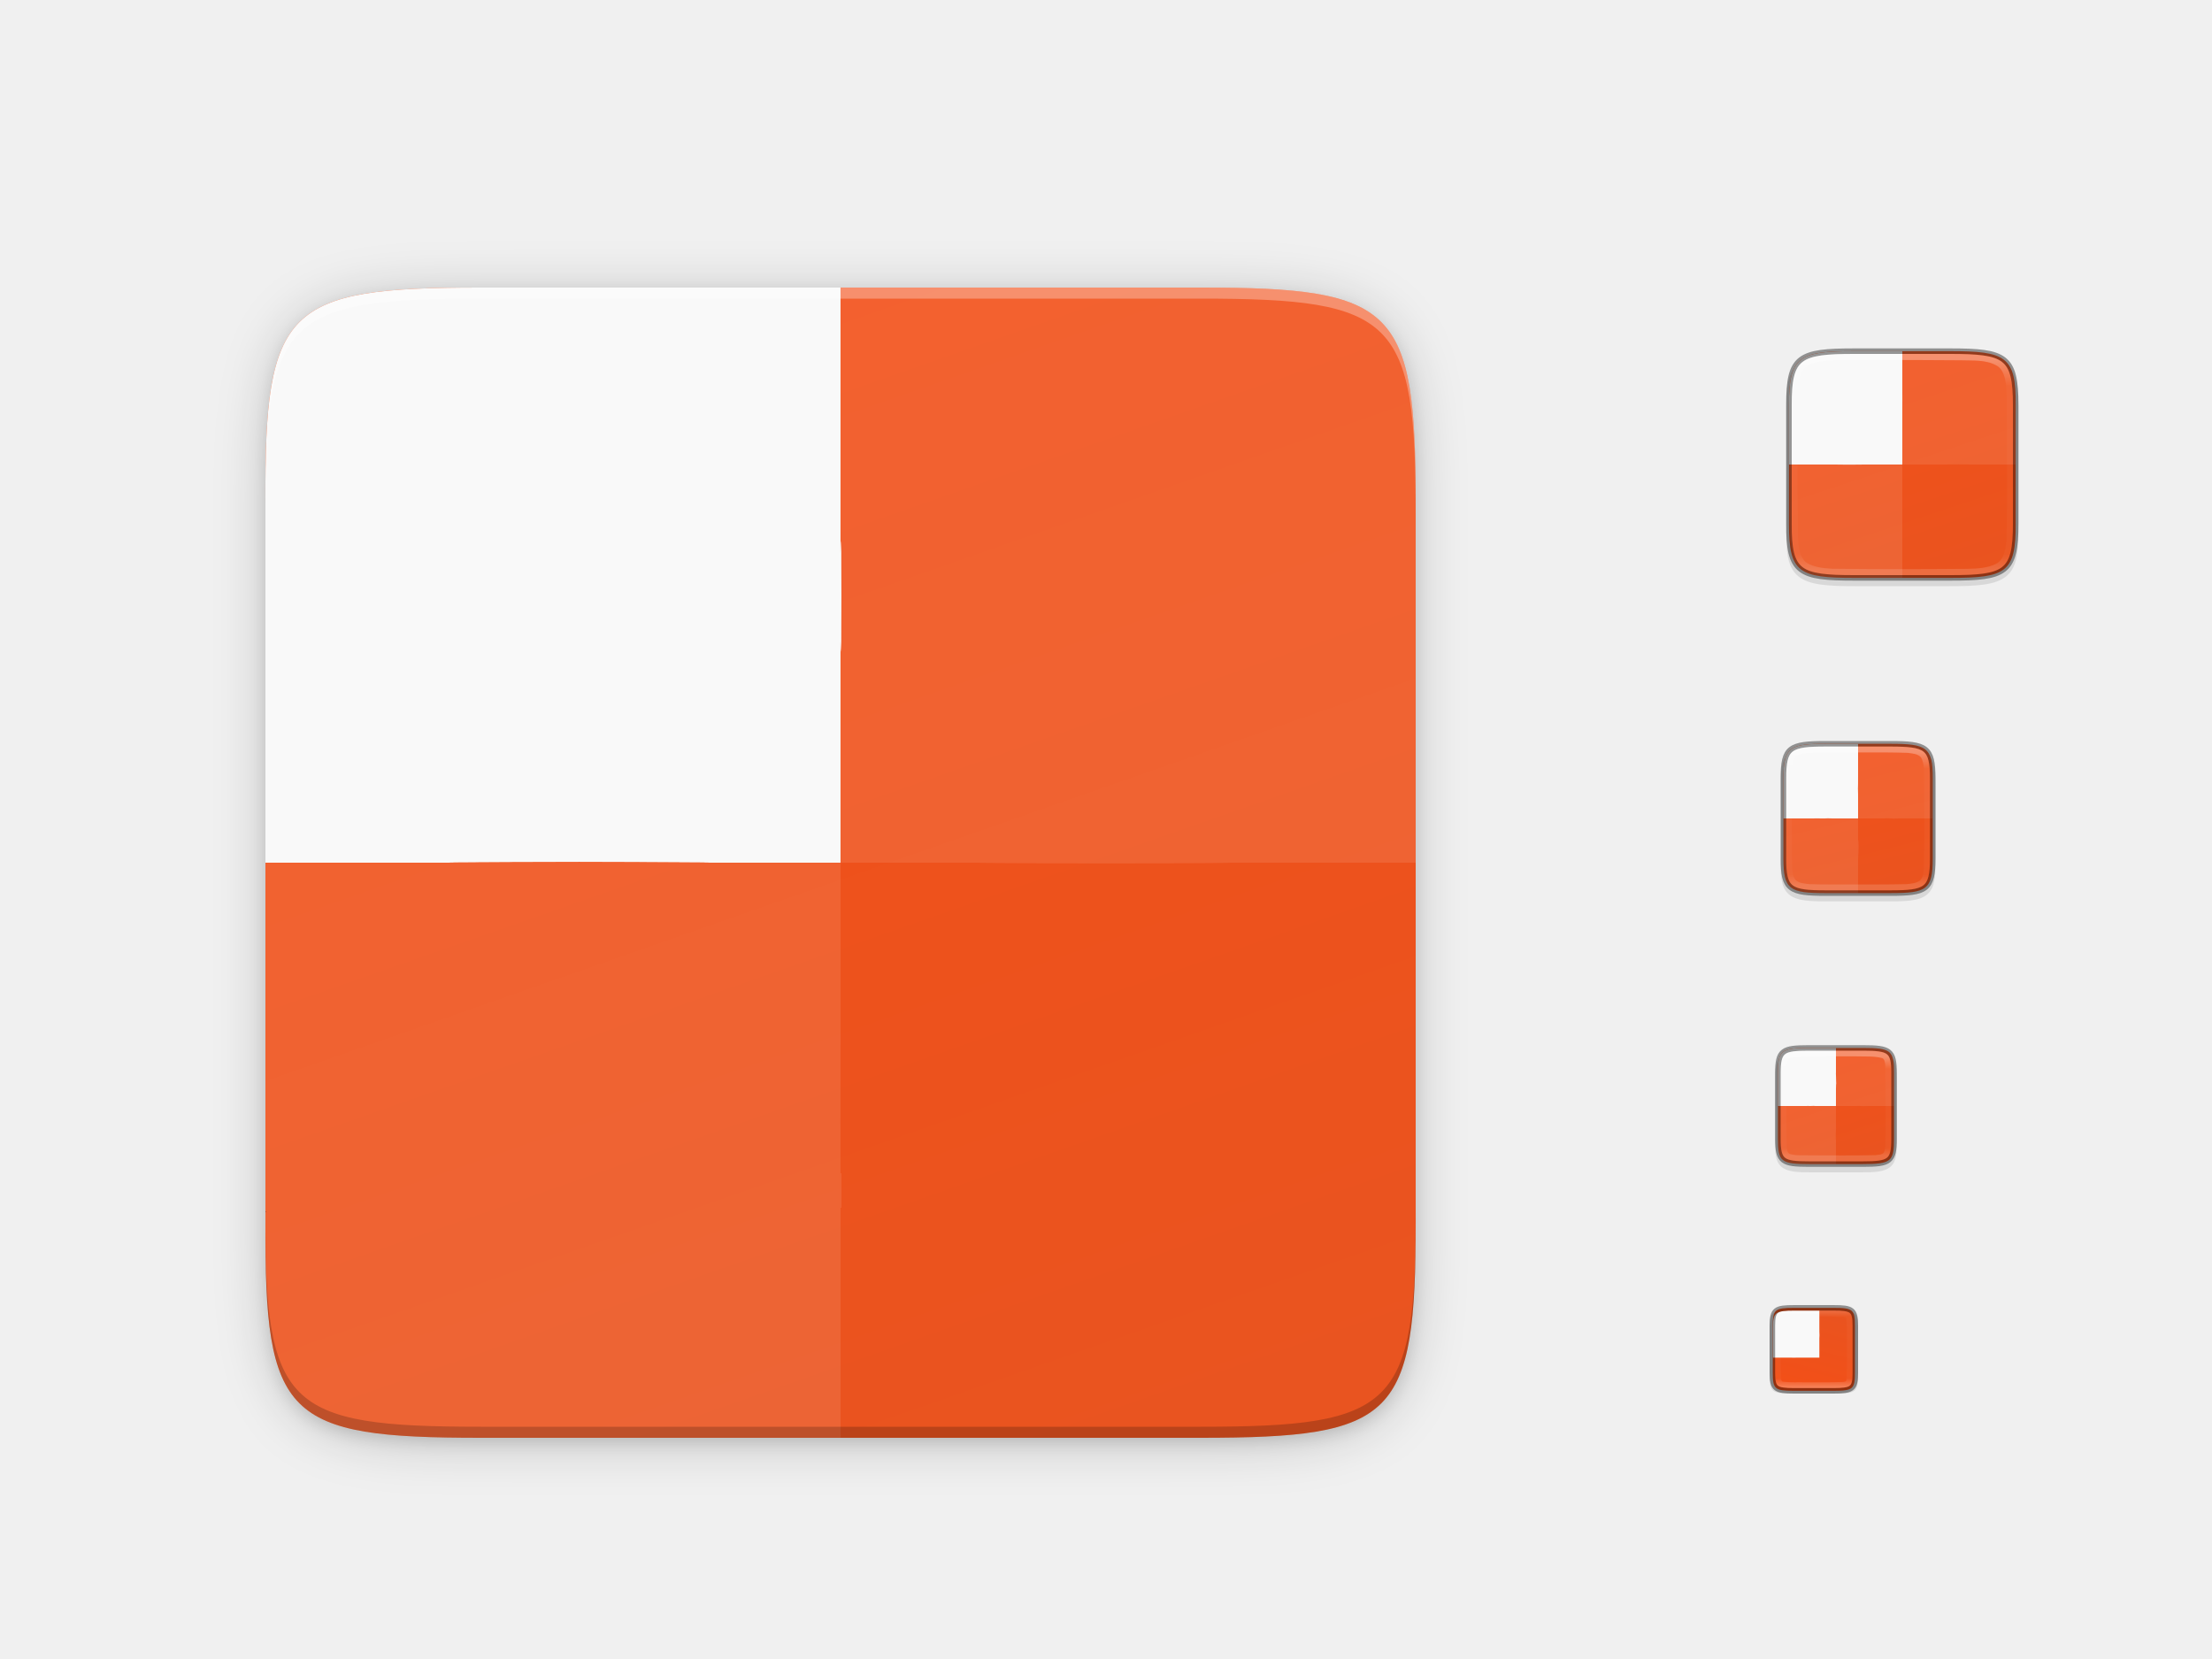
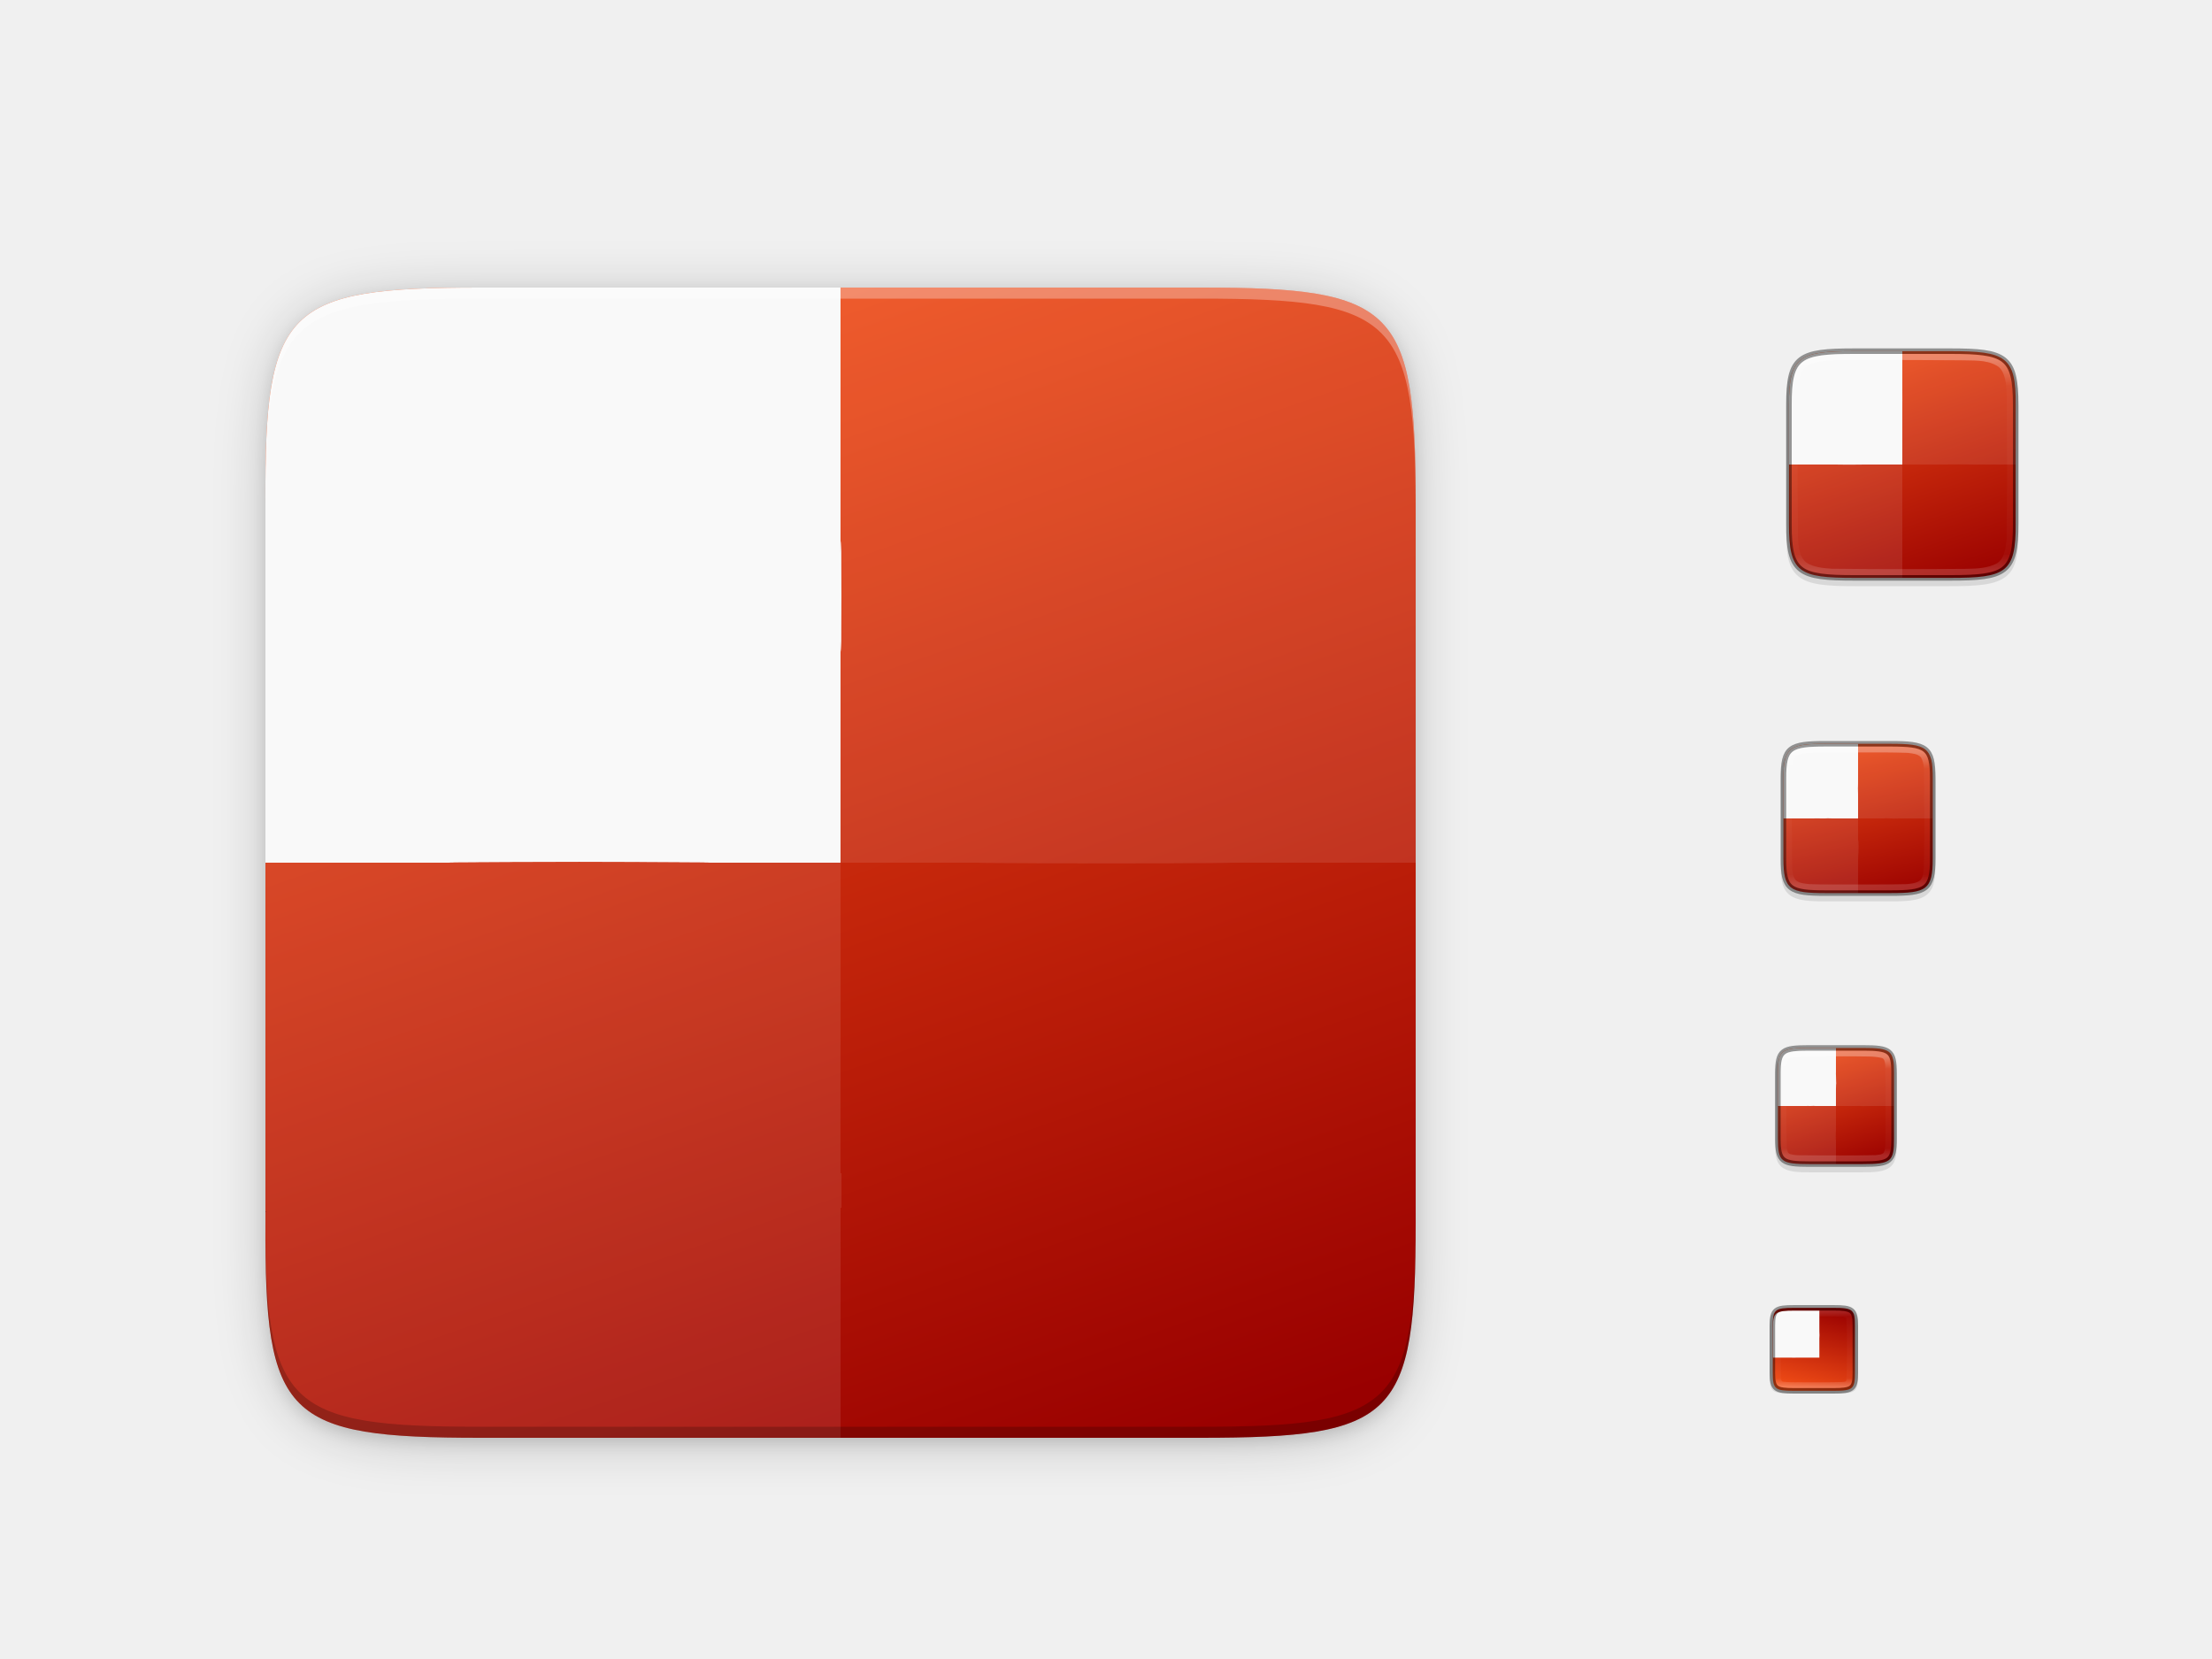
<svg xmlns="http://www.w3.org/2000/svg" xmlns:xlink="http://www.w3.org/1999/xlink" width="400" height="300" id="svg11300" version="1.0" style="display:inline;enable-background:new">
  <defs id="defs3">
    <linearGradient id="linearGradient906">
-       <stop style="stop-color:#e95420;stop-opacity:1" offset="0" id="stop902" />
+       <stop style="stop-color:#990000;stop-opacity:1" offset="0" id="stop902" />
      <stop style="stop-color:#f34f17;stop-opacity:1" offset="1" id="stop904" />
    </linearGradient>
    <linearGradient id="linearGradient927">
      <stop style="stop-color:#ffffff;stop-opacity:1;" offset="0" id="stop923" />
      <stop id="stop933" offset="0.125" style="stop-color:#ffffff;stop-opacity:0.098" />
      <stop id="stop931" offset="0.925" style="stop-color:#ffffff;stop-opacity:0.098" />
      <stop style="stop-color:#ffffff;stop-opacity:0.498" offset="1" id="stop925" />
    </linearGradient>
    <linearGradient xlink:href="#linearGradient906" id="linearGradient1686" x1="320" y1="92" x2="368" y2="76" gradientUnits="userSpaceOnUse" gradientTransform="rotate(-90,344.0001,84)" />
    <linearGradient xlink:href="#linearGradient906" id="linearGradient1688" x1="320" y1="152" x2="352" y2="144" gradientUnits="userSpaceOnUse" gradientTransform="rotate(-90,335.9998,148.0002)" />
    <linearGradient xlink:href="#linearGradient906" id="linearGradient1690" x1="319.999" y1="203.999" x2="343.999" y2="195.999" gradientUnits="userSpaceOnUse" gradientTransform="rotate(-90,332.0001,200.0006)" />
    <linearGradient xlink:href="#linearGradient906" id="linearGradient1692" x1="320" y1="246" x2="336" y2="242" gradientUnits="userSpaceOnUse" gradientTransform="matrix(0,1,1,0,84.00031,-84.00031)" />
    <linearGradient xlink:href="#linearGradient927" id="linearGradient1692-6" x1="321" y1="244" x2="335" y2="244" gradientUnits="userSpaceOnUse" gradientTransform="matrix(0,-1,-1,0,572.0003,572.0003)" />
    <linearGradient xlink:href="#linearGradient927" id="linearGradient1690-9" x1="322.999" y1="199.999" x2="340.999" y2="199.999" gradientUnits="userSpaceOnUse" gradientTransform="rotate(90,331.9993,200)" />
    <linearGradient xlink:href="#linearGradient927" id="linearGradient1688-4" x1="324" y1="148" x2="348" y2="148" gradientUnits="userSpaceOnUse" gradientTransform="rotate(90,336,148)" />
    <linearGradient xlink:href="#linearGradient927" id="linearGradient1686-0" x1="325" y1="84" x2="363" y2="84" gradientUnits="userSpaceOnUse" gradientTransform="rotate(90,344,84.00013)" />
    <filter style="color-interpolation-filters:sRGB" id="filter58449" x="-0.052" width="1.103" y="-0.052" height="1.103">
      <feGaussianBlur stdDeviation="4.48" id="feGaussianBlur58451" />
    </filter>
    <filter style="color-interpolation-filters:sRGB" id="filter58492" x="-0.013" width="1.026" y="-0.013" height="1.026">
      <feGaussianBlur stdDeviation="1.12" id="feGaussianBlur58494" />
    </filter>
    <linearGradient xlink:href="#linearGradient906" id="linearGradient3155" x1="109.291" y1="42.312" x2="187.632" y2="266" gradientUnits="userSpaceOnUse" gradientTransform="rotate(180,151.9973,155.9999)" />
  </defs>
  <g style="display:inline" id="layer1">
    <g style="display:none" id="layer7">
      <text y="-8.255" xml:space="preserve" x="19.007" style="font-style:normal;font-variant:normal;font-weight:normal;font-stretch:normal;line-height:0%;font-family:'DejaVu Sans';-inkscape-font-specification:'DejaVu Sans';display:inline;fill:#000000;fill-opacity:1;stroke:none;enable-background:new" id="context">
        <tspan style="font-style:normal;font-variant:normal;font-weight:normal;font-stretch:normal;font-size:18px;line-height:1.25;font-family:'DejaVu Sans';-inkscape-font-specification:'DejaVu Sans'" y="-8.255" x="19.007" id="tspan3933">apps</tspan>
      </text>
      <text y="-8.255" xml:space="preserve" x="146.488" style="font-style:normal;font-variant:normal;font-weight:bold;font-stretch:normal;line-height:0%;font-family:'DejaVu Sans';-inkscape-font-specification:'DejaVu Sans Bold';text-align:start;writing-mode:lr-tb;text-anchor:start;display:inline;fill:#000000;fill-opacity:1;stroke:none;enable-background:new" id="icon-name">
        <tspan style="font-style:normal;font-variant:normal;font-weight:bold;font-stretch:normal;font-size:18px;line-height:1.25;font-family:'DejaVu Sans';-inkscape-font-specification:'DejaVu Sans Bold'" y="-8.255" x="146.488" id="tspan3937">workspace-switcher-left-top</tspan>
      </text>
      <rect style="display:inline;overflow:visible;visibility:visible;fill:#cdcdcd;fill-opacity:1;fill-rule:nonzero;stroke:none;stroke-width:2;marker:none;enable-background:accumulate" id="rect16x16" width="16" height="16" x="320" y="236" />
      <rect style="display:inline;overflow:visible;visibility:visible;fill:#cdcdcd;fill-opacity:1;fill-rule:nonzero;stroke:none;stroke-width:2;marker:none;enable-background:accumulate" id="rect24x24" width="24" height="24" x="320" y="188" />
      <rect style="display:inline;overflow:visible;visibility:visible;fill:#cdcdcd;fill-opacity:1;fill-rule:nonzero;stroke:none;stroke-width:2;marker:none;enable-background:accumulate" id="rect32x32" width="32" height="32" x="320" y="132" />
      <rect y="60" x="320" height="48" width="48" id="rect48x48" style="display:inline;overflow:visible;visibility:visible;fill:#cdcdcd;fill-opacity:1;fill-rule:nonzero;stroke:none;stroke-width:2;marker:none;enable-background:accumulate" />
      <rect style="display:inline;overflow:visible;visibility:visible;fill:#cdcdcd;fill-opacity:1;fill-rule:nonzero;stroke:none;stroke-width:2;marker:none;enable-background:accumulate" id="rect3951" width="256" height="256" x="24" y="28" />
    </g>
    <g id="layer8" style="display:inline">
      <path style="color:#000000;display:inline;overflow:visible;visibility:visible;opacity:0.1;fill:#000000;fill-opacity:1;fill-rule:nonzero;stroke:none;stroke-width:1;marker:none;filter:url(#filter58492);enable-background:accumulate" d="m 217.073,53 c 35.297,0 39.095,3.625 38.922,38.994 v 65.006 65.006 C 256.168,257.375 252.37,261 217.073,261 H 86.916 c -35.297,0 -38.922,-3.625 -38.922,-38.994 V 157 91.994 c 0,-35.369 3.625,-38.994 38.922,-38.994 z" id="rect4158-7" />
      <path style="color:#000000;display:inline;overflow:visible;visibility:visible;opacity:0.2;fill:#000000;fill-opacity:1;fill-rule:nonzero;stroke:none;stroke-width:1;marker:none;filter:url(#filter58449);enable-background:accumulate" d="m 217.073,53 c 35.297,0 39.095,3.625 38.922,38.994 v 65.006 65.006 C 256.168,257.375 252.37,261 217.073,261 H 86.916 c -35.297,0 -38.922,-3.625 -38.922,-38.994 V 157 91.994 c 0,-35.369 3.625,-38.994 38.922,-38.994 z" id="rect4158-1" />
      <path style="color:#000000;display:inline;overflow:visible;visibility:visible;opacity:0.1;fill:#000000;fill-opacity:1;fill-rule:nonzero;stroke:none;stroke-width:1;marker:none;enable-background:accumulate" d="m 324.129,237 c -3.744,0 -4.146,0.309 -4.128,3.323 v 4.177 4.177 c -0.018,3.014 0.384,3.323 4.128,3.323 h 7.743 c 3.744,0 4.128,-0.309 4.128,-3.323 v -4.177 -4.177 c 0,-3.014 -0.384,-3.323 -4.128,-3.323 z" id="path918-2" />
      <path style="color:#000000;font-style:normal;font-variant:normal;font-weight:normal;font-stretch:normal;font-size:medium;line-height:normal;font-family:sans-serif;font-variant-ligatures:normal;font-variant-position:normal;font-variant-caps:normal;font-variant-numeric:normal;font-variant-alternates:normal;font-feature-settings:normal;text-indent:0;text-align:start;text-decoration:none;text-decoration-line:none;text-decoration-style:solid;text-decoration-color:#000000;letter-spacing:normal;word-spacing:normal;text-transform:none;writing-mode:lr-tb;direction:ltr;text-orientation:mixed;dominant-baseline:auto;baseline-shift:baseline;text-anchor:start;white-space:normal;shape-padding:0;clip-rule:nonzero;display:inline;overflow:visible;visibility:visible;opacity:0.1;isolation:auto;mix-blend-mode:normal;color-interpolation:sRGB;color-interpolation-filters:linearRGB;solid-color:#000000;solid-opacity:1;vector-effect:none;fill:#000000;fill-opacity:1;fill-rule:nonzero;stroke:none;stroke-width:2;stroke-linecap:butt;stroke-linejoin:miter;stroke-miterlimit:4;stroke-dasharray:none;stroke-dashoffset:0;stroke-opacity:1;marker:none;color-rendering:auto;image-rendering:auto;shape-rendering:auto;text-rendering:auto;enable-background:accumulate" d="m 327.453,190.001 c -1.232,0 -2.217,0.022 -3.07,0.141 -0.853,0.119 -1.628,0.355 -2.211,0.84 -0.583,0.484 -0.87,1.134 -1.012,1.846 -0.142,0.712 -0.165,1.532 -0.159,2.562 v 7.611 3.614 c -0.006,1.028 0.017,1.847 0.159,2.558 0.142,0.712 0.429,1.362 1.012,1.846 0.583,0.484 1.357,0.72 2.211,0.84 0.853,0.119 1.838,0.141 3.07,0.141 h 9.095 c 1.232,0 2.214,-0.022 3.066,-0.141 0.852,-0.119 1.628,-0.357 2.208,-0.841 0.581,-0.485 0.865,-1.132 1.008,-1.842 0.143,-0.711 0.17,-1.531 0.17,-2.56 v -3.614 -7.614 c 0,-1.029 -0.027,-1.849 -0.17,-2.56 -0.143,-0.711 -0.427,-1.358 -1.008,-1.842 -0.581,-0.485 -1.357,-0.722 -2.208,-0.841 -0.852,-0.119 -1.834,-0.141 -3.066,-0.141 z" id="path995" />
      <path style="color:#000000;font-style:normal;font-variant:normal;font-weight:normal;font-stretch:normal;font-size:medium;line-height:normal;font-family:sans-serif;font-variant-ligatures:normal;font-variant-position:normal;font-variant-caps:normal;font-variant-numeric:normal;font-variant-alternates:normal;font-feature-settings:normal;text-indent:0;text-align:start;text-decoration:none;text-decoration-line:none;text-decoration-style:solid;text-decoration-color:#000000;letter-spacing:normal;word-spacing:normal;text-transform:none;writing-mode:lr-tb;direction:ltr;text-orientation:mixed;dominant-baseline:auto;baseline-shift:baseline;text-anchor:start;white-space:normal;shape-padding:0;clip-rule:nonzero;display:inline;overflow:visible;visibility:visible;opacity:0.1;isolation:auto;mix-blend-mode:normal;color-interpolation:sRGB;color-interpolation-filters:linearRGB;solid-color:#000000;solid-opacity:1;vector-effect:none;fill:#000000;fill-opacity:1;fill-rule:nonzero;stroke:none;stroke-width:2;stroke-linecap:butt;stroke-linejoin:miter;stroke-miterlimit:4;stroke-dasharray:none;stroke-dashoffset:0;stroke-opacity:1;marker:none;color-rendering:auto;image-rendering:auto;shape-rendering:auto;text-rendering:auto;enable-background:accumulate" d="m 330.301,135 c -1.639,0 -2.941,0.031 -4.045,0.191 -1.104,0.161 -2.067,0.473 -2.783,1.092 -0.716,0.619 -1.081,1.456 -1.264,2.414 -0.184,0.958 -0.215,2.087 -0.207,3.512 V 149 v 6.797 c -0.009,1.421 0.024,2.55 0.207,3.506 0.184,0.958 0.548,1.795 1.264,2.414 0.716,0.619 1.679,0.931 2.783,1.092 1.104,0.161 2.406,0.191 4.045,0.191 h 11.402 c 1.639,0 2.938,-0.031 4.041,-0.191 1.102,-0.161 2.063,-0.474 2.776,-1.094 0.714,-0.62 1.075,-1.454 1.26,-2.41 0.185,-0.957 0.221,-2.084 0.221,-3.508 V 149 142.203 c 0,-1.424 -0.036,-2.551 -0.221,-3.508 -0.185,-0.957 -0.546,-1.791 -1.26,-2.41 -0.714,-0.62 -1.674,-0.933 -2.776,-1.094 -1.102,-0.161 -2.401,-0.191 -4.041,-0.191 z" id="path999" />
      <path style="color:#000000;font-style:normal;font-variant:normal;font-weight:normal;font-stretch:normal;font-size:medium;line-height:normal;font-family:sans-serif;font-variant-ligatures:normal;font-variant-position:normal;font-variant-caps:normal;font-variant-numeric:normal;font-variant-alternates:normal;font-feature-settings:normal;text-indent:0;text-align:start;text-decoration:none;text-decoration-line:none;text-decoration-style:solid;text-decoration-color:#000000;letter-spacing:normal;word-spacing:normal;text-transform:none;writing-mode:lr-tb;direction:ltr;text-orientation:mixed;dominant-baseline:auto;baseline-shift:baseline;text-anchor:start;white-space:normal;shape-padding:0;clip-rule:nonzero;display:inline;overflow:visible;visibility:visible;opacity:0.1;isolation:auto;mix-blend-mode:normal;color-interpolation:sRGB;color-interpolation-filters:linearRGB;solid-color:#000000;solid-opacity:1;vector-effect:none;fill:#000000;fill-opacity:1;fill-rule:nonzero;stroke:none;stroke-width:2;stroke-linecap:butt;stroke-linejoin:miter;stroke-miterlimit:4;stroke-dasharray:none;stroke-dashoffset:0;stroke-opacity:1;marker:none;color-rendering:auto;image-rendering:auto;shape-rendering:auto;text-rendering:auto;enable-background:accumulate" d="m 335.658,64 c -2.622,0 -4.687,0.05 -6.386,0.287 -1.699,0.237 -3.089,0.681 -4.107,1.524 -1.018,0.843 -1.556,1.996 -1.838,3.406 -0.283,1.41 -0.338,3.127 -0.325,5.308 v 10.475 10.481 c -0.013,2.178 0.043,3.894 0.325,5.303 0.283,1.41 0.82,2.563 1.838,3.406 1.018,0.843 2.408,1.287 4.107,1.524 1.699,0.237 3.764,0.287 6.386,0.287 h 16.686 c 2.622,0 4.686,-0.05 6.381,-0.287 1.695,-0.237 3.081,-0.682 4.096,-1.525 1.015,-0.843 1.549,-1.996 1.834,-3.405 C 364.939,99.374 365,97.661 365,95.481 V 85 74.519 c 0,-2.18 -0.061,-3.894 -0.346,-5.303 -0.285,-1.409 -0.819,-2.561 -1.834,-3.404 -1.015,-0.843 -2.4,-1.289 -4.096,-1.525 C 357.03,64.05 354.966,64 352.344,64 Z" id="path1020" />
      <path style="color:#000000;display:inline;overflow:visible;visibility:visible;fill:url(#linearGradient1686);fill-opacity:1;fill-rule:nonzero;stroke:none;stroke-width:1;marker:none;enable-background:accumulate" d="m 352.665,104.5 c 10.011,0 11.887,-0.906 11.834,-9.748 V 84 73.248 C 364.552,64.406 362.676,63.5 352.665,63.5 h -17.331 c -10.009,0 -11.834,0.906 -11.834,9.748 v 10.752 10.752 c 0,8.842 1.825,9.748 11.834,9.748 z" id="path964" />
      <path style="color:#000000;display:inline;overflow:visible;visibility:visible;fill:url(#linearGradient3155);fill-opacity:1;fill-rule:nonzero;stroke:none;stroke-width:1;marker:none;enable-background:accumulate" d="m 86.922,260 c -35.297,0 -39.095,-3.625 -38.922,-38.994 V 156 90.994 c -0.173,-35.368 3.625,-38.994 38.922,-38.994 H 217.078 c 35.297,0 38.922,3.625 38.922,38.994 V 156 221.006 C 256,256.375 252.375,260 217.078,260 Z" id="rect4158" />
      <path id="path914" d="m 336.822,210.502 c 5.147,0 5.7,-0.433 5.675,-4.653 v -4.848 -6.848 c 0.025,-4.22 -0.529,-4.653 -5.675,-4.653 h -9.645 c -5.147,0 -5.675,0.433 -5.675,4.653 v 6.848 4.848 c 0,4.221 0.529,4.653 5.675,4.653 z" style="color:#000000;display:inline;overflow:visible;visibility:visible;fill:url(#linearGradient1690);fill-opacity:1;fill-rule:nonzero;stroke:none;stroke-width:1;marker:none;enable-background:accumulate" />
      <path style="color:#000000;display:inline;overflow:visible;visibility:visible;fill:url(#linearGradient1692);fill-opacity:1;fill-rule:nonzero;stroke:none;stroke-width:1;marker:none;enable-background:accumulate" d="m 331.595,236.5 c 3.476,0 3.85,0.309 3.833,3.323 v 4.177 4.177 c 0.017,3.014 -0.357,3.323 -3.833,3.323 h -7.19 c -3.476,0 -3.833,-0.309 -3.833,-3.323 v -4.177 -4.177 c 0,-3.014 0.357,-3.323 3.833,-3.323 z" id="path918" />
      <path style="color:#000000;display:inline;overflow:visible;visibility:visible;fill:url(#linearGradient1688);fill-opacity:1;fill-rule:nonzero;stroke:none;stroke-width:1;marker:none;enable-background:accumulate" d="m 341.873,161.5 c 6.452,0 7.66,-0.584 7.626,-6.282 v -7.218 -7.218 c 0.034,-5.698 -1.175,-6.282 -7.626,-6.282 H 330.126 c -6.45,0 -7.626,0.584 -7.626,6.282 v 7.218 7.218 c 0,5.698 1.176,6.282 7.626,6.282 z" id="path964-7" />
    </g>
    <g id="layer6" style="display:inline">
      <path id="path983" d="m 349.931,64.5 c 13.622,0 15.568,1.942 15.568,15.551 v 9.898 c 0,13.609 -1.947,13.551 -15.568,13.551 h -11.863 c -13.622,0 -15.568,0.058 -15.568,-13.551 v -9.898 c 0,-13.609 1.947,-15.551 15.568,-15.551 z" style="display:inline;opacity:1;fill:url(#linearGradient986);fill-opacity:1;stroke:none;stroke-width:2;stroke-linecap:round;stroke-linejoin:round;stroke-miterlimit:4;stroke-dasharray:none;stroke-dashoffset:0;stroke-opacity:1;enable-background:new" />
      <path style="color:#000000;display:inline;overflow:visible;visibility:visible;fill:#f9f9f9;fill-opacity:1;fill-rule:nonzero;stroke:none;stroke-width:1;marker:none;enable-background:accumulate" d="m 334.161,84.026 c 1.149,0.005 0.941,-0.003 2.245,-0.026 1.444,0 -1.188,0.022 0,0 h 2.281 5.312 v -7.701 c 0,2.389 0,1.178 0,0 7.5e-4,-2.111 7.5e-4,-0.963 7.5e-4,-2.111 0,-1.149 0,0 0.005,-1.851 C 344,71.701 344,69.313 344,71.701 V 63.5 h -8.666 c -10.009,0 -11.834,0.906 -11.834,9.748 V 84 h 0.107 5.705 2.496 c -1.722,0 -1.151,0 0,0 0.957,0.017 1.203,0.021 2.352,0.026 z" id="path21860" />
      <path style="color:#000000;display:inline;overflow:visible;visibility:visible;opacity:0.1;fill:#ffffff;fill-opacity:1;fill-rule:nonzero;stroke:none;stroke-width:1;marker:none;enable-background:accumulate" d="m 344,94.026 c 0,-1.149 2e-5,1.298 7.5e-4,-0.432 0,-1.551 0,-2.281 0,0 v -2.281 -7.312 h -7.594 c 2.281,10e-7 1.115,-0.02 0,10e-7 -1.278,0.023 -1.097,0.026 -2.245,0.026 -1.149,0 -0.622,-0.001 -2.352,-0.026 -0.671,0 -1.322,0 0,0 h -8.201 v 8.666 c 0,10.009 0.906,11.834 9.748,11.834 h 10.645 v -0.107 -5.705 -2.496 c 0,1.722 0,1.311 0,0 -7.5e-4,-2.165 -7.5e-4,-1.017 -7.5e-4,-2.165 z" id="path21860-7" />
      <path style="color:#000000;display:inline;overflow:visible;visibility:visible;opacity:0.1;fill:#ffffff;fill-opacity:1;fill-rule:nonzero;stroke:none;stroke-width:1;marker:none;enable-background:accumulate" d="m 344.001,74.188 c 0,1.149 -0.059,0.808 -7.5e-4,2.111 v 0.107 2.281 5.312 h 7.701 c -0.815,-1.674 -1.115,0.012 0,0 2.432,-0.026 1.283,-0.026 2.432,-0.026 1.149,0 0.809,0.002 2.166,0.026 1.684,0 0.815,-1.674 0,0 h 8.201 v -8.666 c 0,-10.009 -0.906,-11.834 -9.748,-11.834 h -10.752 v 0.107 5.705 2.496 c 0,-2.496 0,-1.684 0,0 0.022,1.917 7.5e-4,1.23 7.5e-4,2.379 z" id="path21860-7-4" />
      <path style="color:#000000;display:inline;overflow:visible;visibility:visible;opacity:0.1;fill:#ffffff;fill-opacity:1;fill-rule:nonzero;stroke:none;stroke-width:1;marker:none;enable-background:accumulate" d="m 336,161.5 v -0.068 -3.678 -2.156 c 0.397,0.24 0,0 0,0 v 0 c 0.069,-1.569 -8.4e-4,-0.466 0.069,-1.569 0.071,-1.103 -0.069,-3.041 -0.069,-1.752 V 152.401 148 h -13.431 v 5.874 c 0,6.45 0.585,7.627 6.283,7.627 z" id="path21860-7-7" />
      <path style="color:#000000;display:inline;overflow:visible;visibility:visible;opacity:0.1;fill:#ffffff;fill-opacity:1;fill-rule:nonzero;stroke:none;stroke-width:1;marker:none;enable-background:accumulate" d="m 349.5,148 v -5.873 c 0,-6.45 -0.583,-7.627 -6.281,-7.627 h -7.219 v 0.068 5.832 0 c -0.032,1.628 -0.103,0.525 -0.032,1.628 0.07,1.103 0,0 0.032,1.569 v 0 c 0,0 -0.397,0.24 0,0 V 148 h 4.401 c -0.281,-0.467 -1.078,0 0,0 v 0 c 1.111,-0.026 0.489,-0.067 1.592,0.004 1.103,0.07 0,0 1.605,-0.004 0,0 0.785,0 0,0 z" id="path21860-7-4-4" />
      <path style="color:#000000;display:inline;overflow:visible;visibility:visible;fill:#f9f9f9;fill-opacity:1;fill-rule:nonzero;stroke:none;stroke-width:1;marker:none;enable-background:accumulate" d="m 325.67,148 c 4.322,0 4.276,0.003 4.322,0 1.103,-0.07 0,0 1.605,0 0,0 -1.605,0 0,0 h 4.402 v -4.402 0 l -0.032,-1.569 c 0,0 0.07,1.103 0,0 -0.071,-1.103 0.032,1.569 0,0 0.032,1.569 0.032,-1.628 0.032,-1.628 v -5.9 h -5.873 c -6.45,0 -7.627,0.583 -7.627,6.281 V 148 h 0.068 5.832 c 0,0 1.592,0 0,0 v 0 c -1.254,0 0.543,-0.025 1.592,0 z" id="path21860-4" />
      <path style="color:#000000;display:inline;overflow:visible;visibility:visible;opacity:0.1;fill:#ffffff;fill-opacity:1;fill-rule:nonzero;stroke:none;stroke-width:1;marker:none;enable-background:accumulate" d="m 331.999,210.501 v -0.055 -2.916 -1.711 c 0,0.461 0.049,-0.747 0,0 v 0 c 0,1.064 -0.072,-0.285 -0.017,-1.16 0.056,-0.875 0,0 0.017,-1.375 0,-0.586 0,-0.636 0,0 v -3.283 h -10.445 l -0.053,0.197 v 0.803 4.847 c 0,4.221 0.529,4.652 5.676,4.652 z m 0,-10.5 h 3.283 c -0.223,-0.371 -0.87,0 0,0 v 0 c 1.285,0.004 0.411,-0.052 1.285,0.004 0.875,0.055 0,0 1.25,-0.004 -0.649,0.013 0.59,0 0,0 h 4.68 v -5.848 c 0.025,-4.22 -0.529,-4.654 -5.676,-4.654 h -4.814 l -0.008,0.002 v 0.055 4.625 c -5e-5,-0.61 0,0 0,0 0.03,1.272 -0.026,0.397 0.03,1.272 -0.009,0.862 -0.003,0.262 -0.03,1.263 v 0 c 4e-5,0.796 0.175,-0.7 5e-5,5e-5 z" id="path21860-7-7-4" />
      <path style="color:#000000;display:inline;overflow:visible;visibility:visible;fill:#f9f9f9;fill-opacity:1;fill-rule:nonzero;stroke:none;stroke-width:1;marker:none;enable-background:accumulate" d="m 327.428,200.001 c 0.037,9.6e-4 -2.668,0 0,0 0.875,-0.055 0,0 1.286,0 0.77,-4e-5 -1.286,0 -3e-5,-4e-5 h 3.285 v -3.285 c 0,0.577 0.029,-1.123 0,0 v 0 c 0.03,-1.263 0.085,-0.388 0.03,-1.263 -0.056,-0.875 -0.03,-2.182 -0.03,-1.272 0,0 0,-0.584 -5e-5,-5e-5 v -4.68 l -0.008,-0.002 h -4.814 c -5.147,0 -5.676,0.434 -5.676,4.654 v 5.848 h 0.053 4.625 c -0.855,0 0,0 0,0 v 0 c 1.249,0 0.417,-0.02 1.249,0 z" id="path21860-4-1" />
      <path style="display:inline;opacity:1;vector-effect:none;fill:#f9f9f9;fill-opacity:1;stroke:none;stroke-width:2;stroke-linecap:round;stroke-linejoin:round;stroke-miterlimit:4;stroke-dasharray:none;stroke-dashoffset:0;stroke-opacity:1;enable-background:new" d="m 104.741,155.845 c 15.387,0.021 40.32,0.155 7.253,0.155 l 40,-5e-5 v -40 c 0,0 0.16,7.68 0.16,-8.32 0,-16 -0.16,-7.68 -0.16,-7.68 v -48 H 86.922 c -35.297,0 -39.095,3.626 -38.922,38.994 v 65.006 h 47.994 c -30,0 -7.867,-0.133 8.747,-0.155 z" id="rect1772-7" />
      <path style="display:inline;opacity:0.1;vector-effect:none;fill:#ffffff;fill-opacity:1;stroke:none;stroke-width:2;stroke-linecap:round;stroke-linejoin:round;stroke-miterlimit:4;stroke-dasharray:none;stroke-dashoffset:0;stroke-opacity:1;enable-background:new" d="m 151.984,202.587 c 0.021,-15.387 0.021,-32.987 0.021,-6.587 l -5e-5,-40 h -40 c 29.867,-2.6e-4 8.736,-0.155 -7.264,-0.155 -16,0 -35.669,0.155 -8.736,0.155 h -48 v 65.072 c 0,35.297 3.626,39.095 38.994,38.922 h 65.006 v -47.994 c 0,29.067 0,7.2 -0.021,-9.413 z" id="rect1772-7-5" />
      <path style="display:inline;opacity:0.1;vector-effect:none;fill:#ffffff;fill-opacity:1;stroke:none;stroke-width:2;stroke-linecap:round;stroke-linejoin:round;stroke-miterlimit:4;stroke-dasharray:none;stroke-dashoffset:0;stroke-opacity:1;enable-background:new" d="m 152.154,107.679 c -0.021,15.387 -0.021,0.853 -0.155,8.32 l 5e-5,40 h 40 c -30.4,0 -7.867,0.133 8.133,0.133 16,0 36.667,-0.133 7.867,-0.133 h 48 V 90.927 c 0,-35.297 -3.626,-39.095 -38.994,-38.922 h -65.006 v 47.994 c 0,9.467 0.133,-8.933 0.155,7.68 z" id="rect1772-7-5-5" />
      <path style="color:#000000;display:inline;overflow:visible;visibility:visible;fill:#f9f9f9;fill-opacity:1;fill-rule:nonzero;stroke:none;stroke-width:1;marker:none;enable-background:accumulate" d="m 324.561,245.516 c 0,0 -0.026,0.001 0,0 0.609,-0.038 0,0 1.058,-0.013 0.517,0 0,0 0,0 h 3.381 v -3.482 c 0,0.623 0,0.382 0,0 v 0 c 0.014,-0.915 0.053,-0.306 0.014,-0.915 -0.039,-0.609 -0.014,-0.849 0,0 8.3e-4,0.45 0,0 -0.014,-0.849 v -3.256 l -0.005,-0.001 h -4.445 c -3.581,0 -3.949,0.302 -3.949,3.238 v 5.265 h 0.037 3.218 c 0,0 -0.439,0 0,0 v 0 c -0.951,0 0.126,-8.5e-4 0.705,0.013 z" id="path21860-4-1-9" />
    </g>
    <g id="layer4" style="display:inline;opacity:1">
      <path style="color:#000000;display:inline;overflow:visible;visibility:visible;opacity:0.3;fill:#ffffff;fill-opacity:1;fill-rule:nonzero;stroke:none;stroke-width:1;marker:none;enable-background:accumulate" d="m 86.922,52 c -35.297,0 -39.095,3.626 -38.922,38.994 v 2 c -0.173,-35.368 3.625,-38.994 38.922,-38.994 H 217.078 c 35.297,0 38.922,3.626 38.922,38.994 v -2 c 0,-35.369 -3.625,-38.994 -38.922,-38.994 z" id="path931" />
      <path style="color:#000000;display:inline;overflow:visible;visibility:visible;opacity:0.2;fill:#000000;fill-opacity:1;fill-rule:nonzero;stroke:none;stroke-width:1;marker:none;enable-background:accumulate" d="m 86.927,260 c -35.297,0 -39.095,-3.626 -38.922,-38.994 v -2 c -0.173,35.368 3.625,38.994 38.922,38.994 H 217.084 c 35.297,0 38.922,-3.626 38.922,-38.994 v 2 c 0,35.369 -3.625,38.994 -38.922,38.994 z" id="path931-8" />
      <path style="color:#000000;display:inline;overflow:visible;visibility:visible;opacity:0.4;fill:none;fill-opacity:1;fill-rule:nonzero;stroke:#000000;stroke-width:1;stroke-miterlimit:4;stroke-dasharray:none;stroke-opacity:1;marker:none;enable-background:accumulate" d="m 335.335,63.5 c -10.011,0 -11.887,0.906 -11.834,9.748 V 84 94.752 c -0.053,8.842 1.823,9.748 11.834,9.748 h 17.331 c 10.009,0 11.834,-0.906 11.834,-9.748 V 84 73.248 c 0,-8.842 -1.825,-9.748 -11.834,-9.748 z" id="path958" />
      <path style="color:#000000;display:inline;overflow:visible;visibility:visible;opacity:0.4;fill:none;fill-opacity:1;fill-rule:nonzero;stroke:#000000;stroke-width:1;stroke-miterlimit:4;stroke-dasharray:none;stroke-opacity:1;marker:none;enable-background:accumulate" d="m 330.127,134.5 c -6.452,0 -7.66,0.584 -7.626,6.282 v 7.217 7.218 c -0.034,5.698 1.175,6.282 7.626,6.282 h 11.747 c 6.45,0 7.626,-0.584 7.626,-6.282 v -7.218 -7.217 c 0,-5.698 -1.176,-6.282 -7.626,-6.282 z" id="path958-1" />
      <path style="color:#000000;display:inline;overflow:visible;visibility:visible;opacity:0.4;fill:none;fill-opacity:1;fill-rule:nonzero;stroke:#000000;stroke-width:1;stroke-miterlimit:4;stroke-dasharray:none;stroke-opacity:1;marker:none;enable-background:accumulate" d="m 336.976,210.5 c 4.672,0 5.547,-0.423 5.523,-4.549 v -6.95 -4.951 c 0.025,-4.126 -0.851,-4.549 -5.523,-4.549 h -9.953 c -4.671,0 -5.523,0.423 -5.523,4.549 v 4.951 6.95 c 0,4.126 0.852,4.549 5.523,4.549 z" id="path958-6" />
      <path style="color:#000000;display:inline;overflow:visible;visibility:visible;opacity:0.4;fill:none;fill-opacity:1;fill-rule:nonzero;stroke:#000000;stroke-width:1;stroke-miterlimit:4;stroke-dasharray:none;stroke-opacity:1;marker:none;enable-background:accumulate" d="m 331.555,251.5 c 3.337,0 3.962,-0.302 3.945,-3.249 v -4.25 -4.251 c 0.018,-2.947 -0.608,-3.249 -3.945,-3.249 h -7.11 c -3.336,0 -3.945,0.302 -3.945,3.249 v 4.251 4.25 c 0,2.947 0.608,3.249 3.945,3.249 z" id="path958-6-0" />
    </g>
    <g id="layer5" style="display:inline;opacity:0.3">
      <path style="color:#000000;display:inline;overflow:visible;visibility:visible;opacity:1;fill:url(#linearGradient1692-6);fill-opacity:1;fill-rule:nonzero;stroke:none;stroke-width:1;marker:none;enable-background:accumulate" d="m 324.445,251 c -1.653,0 -2.546,-0.125 -2.916,-0.414 -0.185,-0.144 -0.305,-0.331 -0.396,-0.703 C 321.041,249.511 321,248.97 321,248.25 V 244 239.75 c 0,-0.72 0.041,-1.261 0.133,-1.633 0.092,-0.372 0.211,-0.559 0.396,-0.703 C 321.899,237.125 322.792,237 324.445,237 h 7.109 c 1.653,0 2.552,0.125 2.924,0.414 0.186,0.144 0.306,0.332 0.396,0.703 0.091,0.371 0.129,0.91 0.125,1.629 v 0.002 4.252 4.252 0.002 c 0.004,0.719 -0.034,1.258 -0.125,1.629 -0.091,0.371 -0.211,0.559 -0.396,0.703 -0.372,0.289 -1.27,0.414 -2.924,0.414 z m 5.328,-1.047 c 1.108,3.4e-4 2.214,-0.008 3.32,-0.045 0.266,-0.06 0.757,0.021 0.793,-0.346 0.134,-1.844 0.066,-3.688 0.102,-5.539 -0.013,-1.867 0.054,-3.67 -0.104,-5.498 0.064,-0.423 -0.439,-0.356 -0.703,-0.422 -3.433,-0.07 -6.876,-0.059 -10.299,-0.002 -0.223,0.04 -0.556,3.2e-4 -0.711,0.188 -0.199,1.13 -0.127,2.269 -0.16,3.42 0.014,2.556 -0.029,5.107 0.09,7.656 -0.03,0.273 0.109,0.496 0.4,0.488 1.307,0.161 2.633,0.064 3.947,0.098 1.107,-0.006 2.217,0.002 3.324,0.002 z" id="path918-6" />
      <path style="color:#000000;display:inline;overflow:visible;visibility:visible;opacity:1;fill:url(#linearGradient1690-9);fill-opacity:1;fill-rule:nonzero;stroke:none;stroke-width:1;marker:none;enable-background:accumulate" d="m 327.024,190.001 c -2.32,0 -3.609,0.155 -4.207,0.621 -0.299,0.233 -0.49,0.547 -0.625,1.096 -0.135,0.549 -0.191,1.318 -0.191,2.332 v 4.951 6.951 c 0,1.014 0.056,1.783 0.191,2.332 0.135,0.549 0.326,0.863 0.625,1.096 0.598,0.466 1.887,0.621 4.207,0.621 h 9.952 c 2.321,0 3.617,-0.155 4.217,-0.621 0.3,-0.233 0.491,-0.548 0.625,-1.096 0.134,-0.548 0.188,-1.316 0.182,-2.33 v -6.953 -4.953 c 0.006,-1.014 -0.048,-1.782 -0.182,-2.33 -0.134,-0.548 -0.325,-0.862 -0.625,-1.096 -0.6,-0.467 -1.896,-0.621 -4.217,-0.621 z m 3.959,1.01 c 1.58,-0.002 3.16,-3.9e-4 4.739,0.012 1.5,0.051 3.022,-0.071 4.5,0.283 0.551,0.092 0.613,0.718 0.678,1.166 0.112,4.308 0.075,8.626 0.051,12.941 -0.072,0.991 0.137,2.076 -0.301,3.014 -0.344,0.41 -0.969,0.36 -1.451,0.455 -3.954,0.082 -7.929,0.05 -11.893,0.037 -1.169,-0.062 -2.373,0.113 -3.518,-0.223 -0.579,-0.098 -0.614,-0.759 -0.688,-1.221 -0.115,-4.118 -0.075,-8.244 -0.055,-12.368 0.057,-1.063 -0.08,-2.167 0.182,-3.215 0.105,-0.639 0.861,-0.66 1.367,-0.74 2.13,-0.197 4.241,-0.107 6.388,-0.141 z" id="path914-6" />
      <path style="color:#000000;display:inline;overflow:visible;visibility:visible;opacity:1;fill:url(#linearGradient1688-4);fill-opacity:1;fill-rule:nonzero;stroke:none;stroke-width:1;marker:none;enable-background:accumulate" d="m 330.127,135 c -3.211,0 -5.033,0.195 -5.938,0.898 -0.452,0.352 -0.742,0.833 -0.934,1.617 -0.192,0.784 -0.256,1.857 -0.256,3.264 v 0.002 7.219 7.219 0.002 c 0,1.407 0.064,2.479 0.256,3.264 0.192,0.784 0.481,1.266 0.934,1.617 0.905,0.703 2.727,0.898 5.938,0.898 h 11.746 c 3.21,0 5.025,-0.196 5.926,-0.898 0.451,-0.351 0.738,-0.832 0.932,-1.617 0.194,-0.785 0.27,-1.86 0.27,-3.268 V 148 140.783 c 0,-1.407 -0.076,-2.482 -0.27,-3.268 -0.194,-0.785 -0.481,-1.266 -0.932,-1.617 -0.901,-0.703 -2.716,-0.898 -5.926,-0.898 z m 14.86,1.139 c 0.821,0.133 1.807,0.148 2.391,0.826 0.679,1.165 0.513,2.588 0.564,3.873 0.043,6.029 0.068,10.067 -0.033,16.088 -0.077,0.778 -0.121,1.673 -0.68,2.275 -0.702,0.51 -1.618,0.597 -2.459,0.674 -4.047,0.086 -6.162,0.046 -10.24,0.061 -2.452,-0.02 -4.914,0.032 -7.354,-0.061 -0.878,-0.121 -1.915,-0.14 -2.561,-0.834 -0.648,-1.026 -0.503,-2.305 -0.561,-3.465 -0.035,-5.656 -0.035,-9.355 0,-15.01 0.063,-1.222 -0.109,-2.577 0.592,-3.652 0.603,-0.627 1.556,-0.64 2.359,-0.773 6.12,-0.028 12.405,-0.178 17.981,-0.002 z" id="path964-7-2" />
      <path style="color:#000000;display:inline;overflow:visible;visibility:visible;opacity:1;fill:url(#linearGradient1686-0);fill-opacity:1;fill-rule:nonzero;stroke:none;stroke-width:1;marker:none;enable-background:accumulate" d="m 335.336,64 c -4.99,0 -7.871,0.276 -9.385,1.453 -0.757,0.588 -1.238,1.404 -1.545,2.66 -0.307,1.257 -0.417,2.94 -0.404,5.133 V 84 94.754 c -0.013,2.193 0.097,3.876 0.404,5.133 0.307,1.257 0.788,2.072 1.545,2.66 1.514,1.177 4.394,1.453 9.385,1.453 h 17.33 c 4.989,0 7.855,-0.277 9.363,-1.453 0.754,-0.588 1.233,-1.405 1.543,-2.662 C 363.882,98.627 364,96.945 364,94.752 V 84 73.248 c 0,-2.193 -0.118,-3.875 -0.428,-5.133 -0.31,-1.257 -0.789,-2.074 -1.543,-2.662 C 360.521,64.277 357.655,64 352.666,64 Z m 2.402,1.098 c 6.947,8.3e-4 9.911,0.003 16.85,0.055 2.143,0.083 4.464,-0.148 6.424,0.932 1.296,0.695 1.549,2.25 1.77,3.564 0.176,2.203 0.091,4.442 0.139,6.67 0.023,8.48 0.077,12.969 -0.08,21.447 -0.162,1.483 -0.381,3.306 -1.799,4.143 -1.605,0.829 -3.476,0.906 -5.248,0.953 -9.5,0.068 -15.024,0.084 -24.523,-0.018 -1.578,-0.114 -3.271,-0.24 -4.633,-1.121 -1.23,-0.995 -1.361,-2.727 -1.504,-4.193 -0.127,-8.999 -0.084,-14.004 -0.053,-23.008 0.1,-2.381 -0.245,-4.9 0.705,-7.16 0.672,-1.51 2.466,-1.86 3.939,-2.057 2.783,-0.31 5.625,-0.16 8.014,-0.207 z" id="path964-3" />
    </g>
  </g>
</svg>
